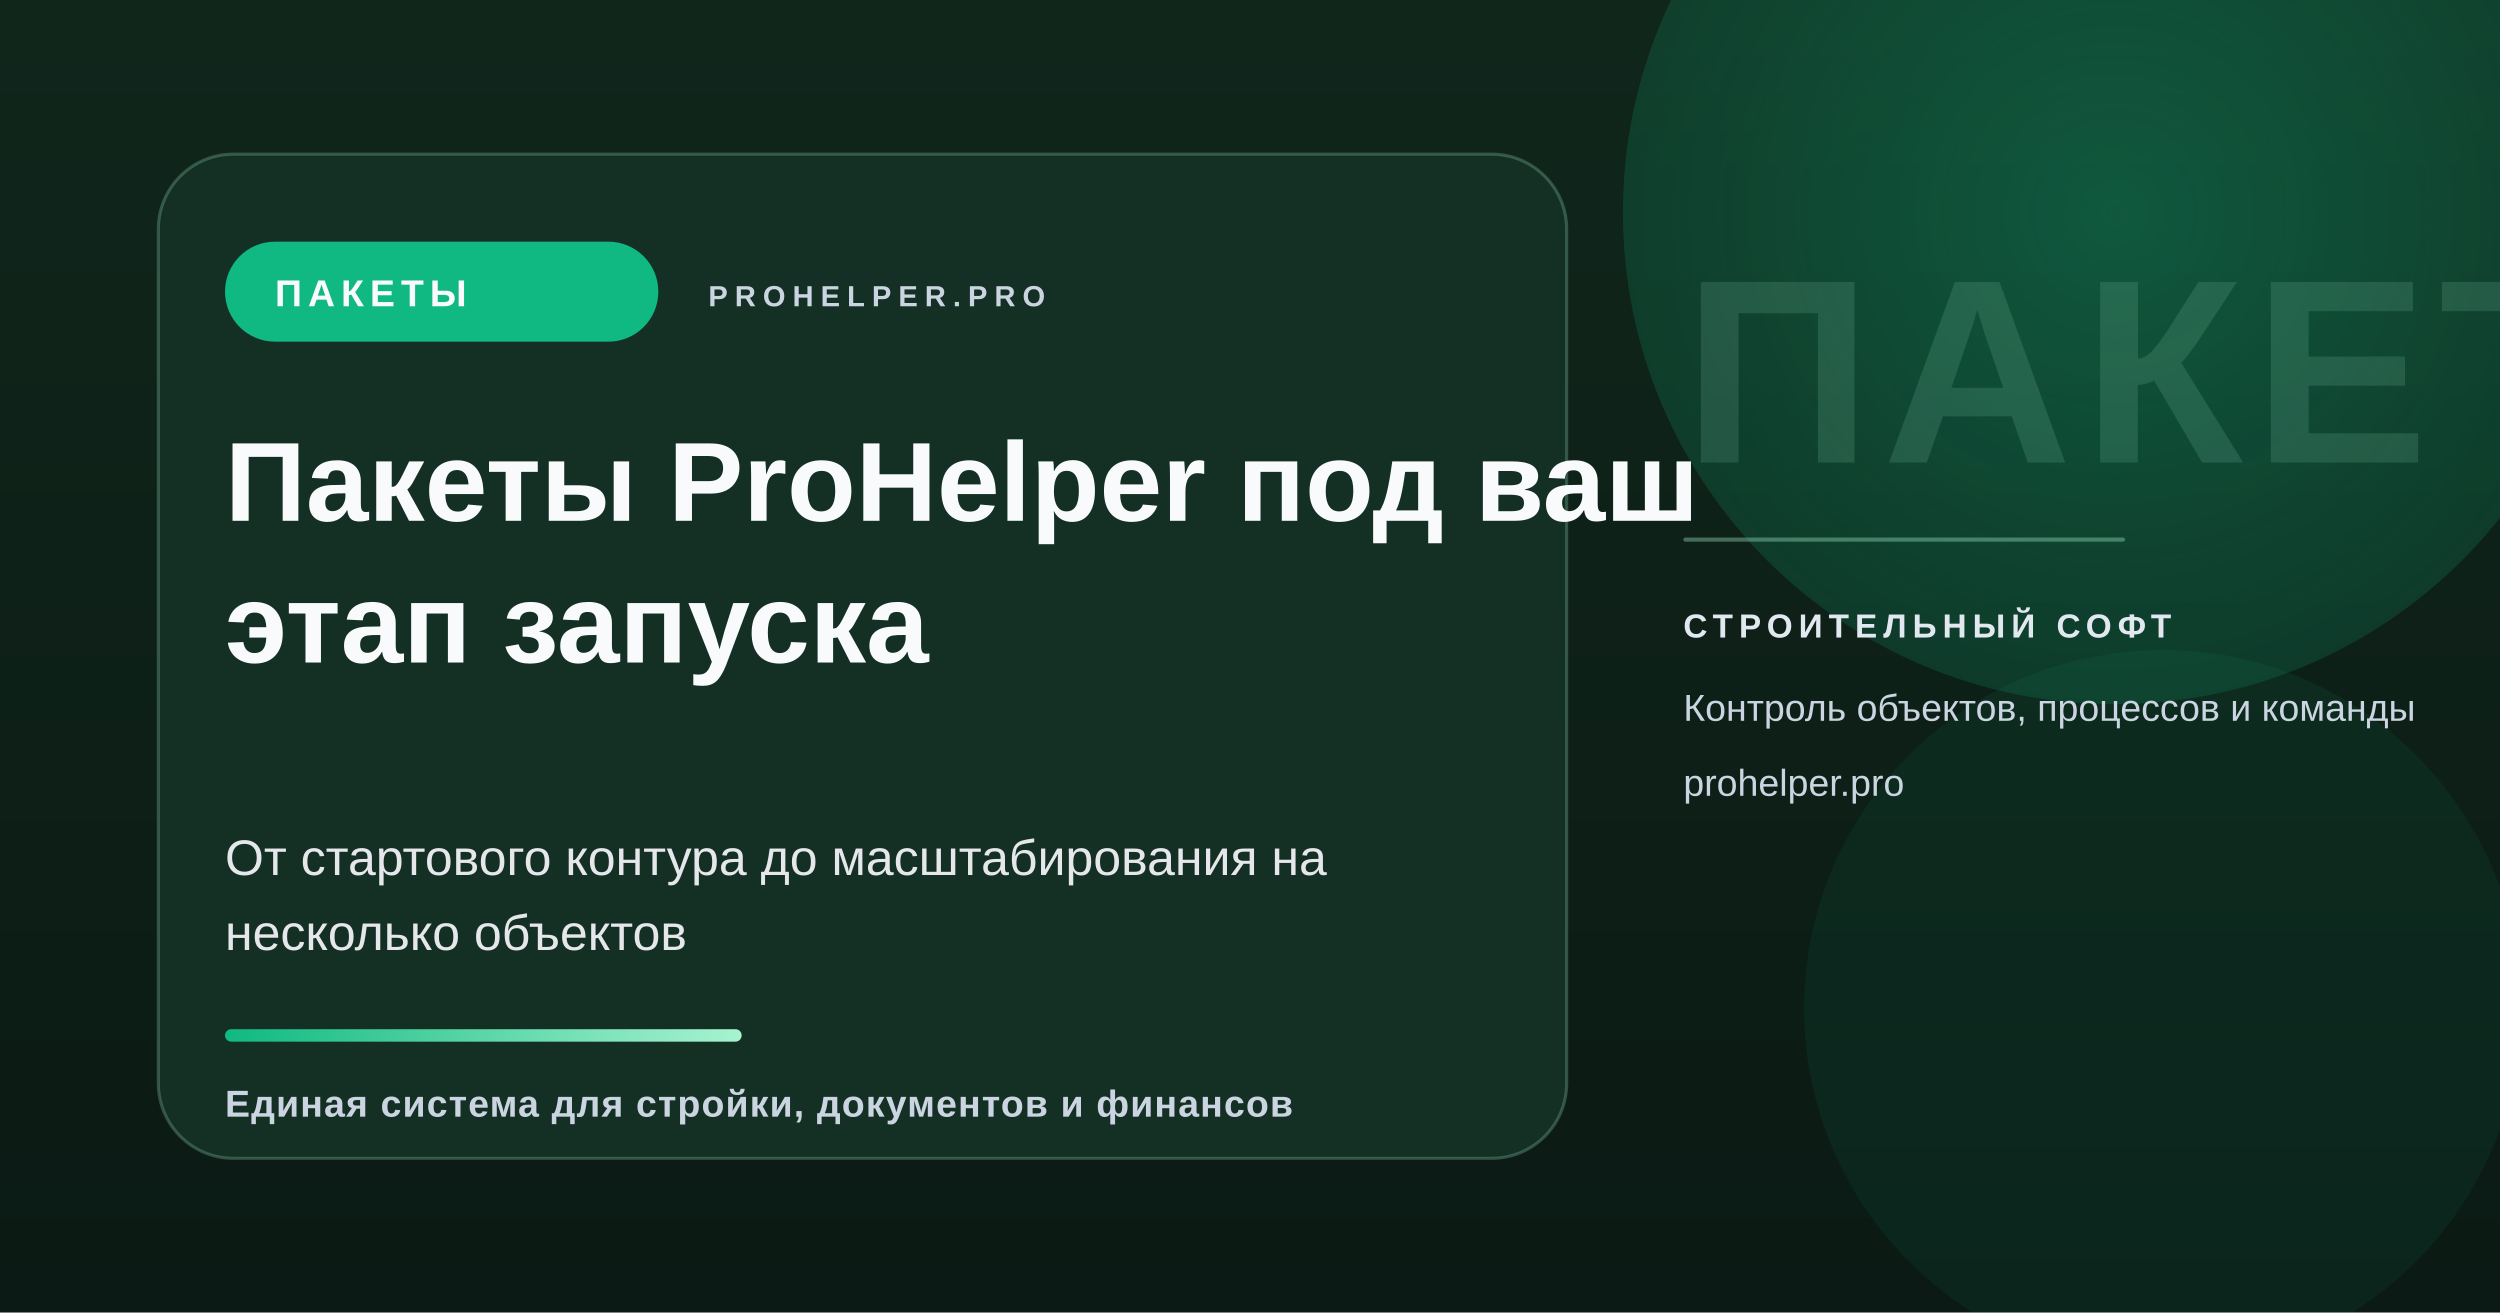
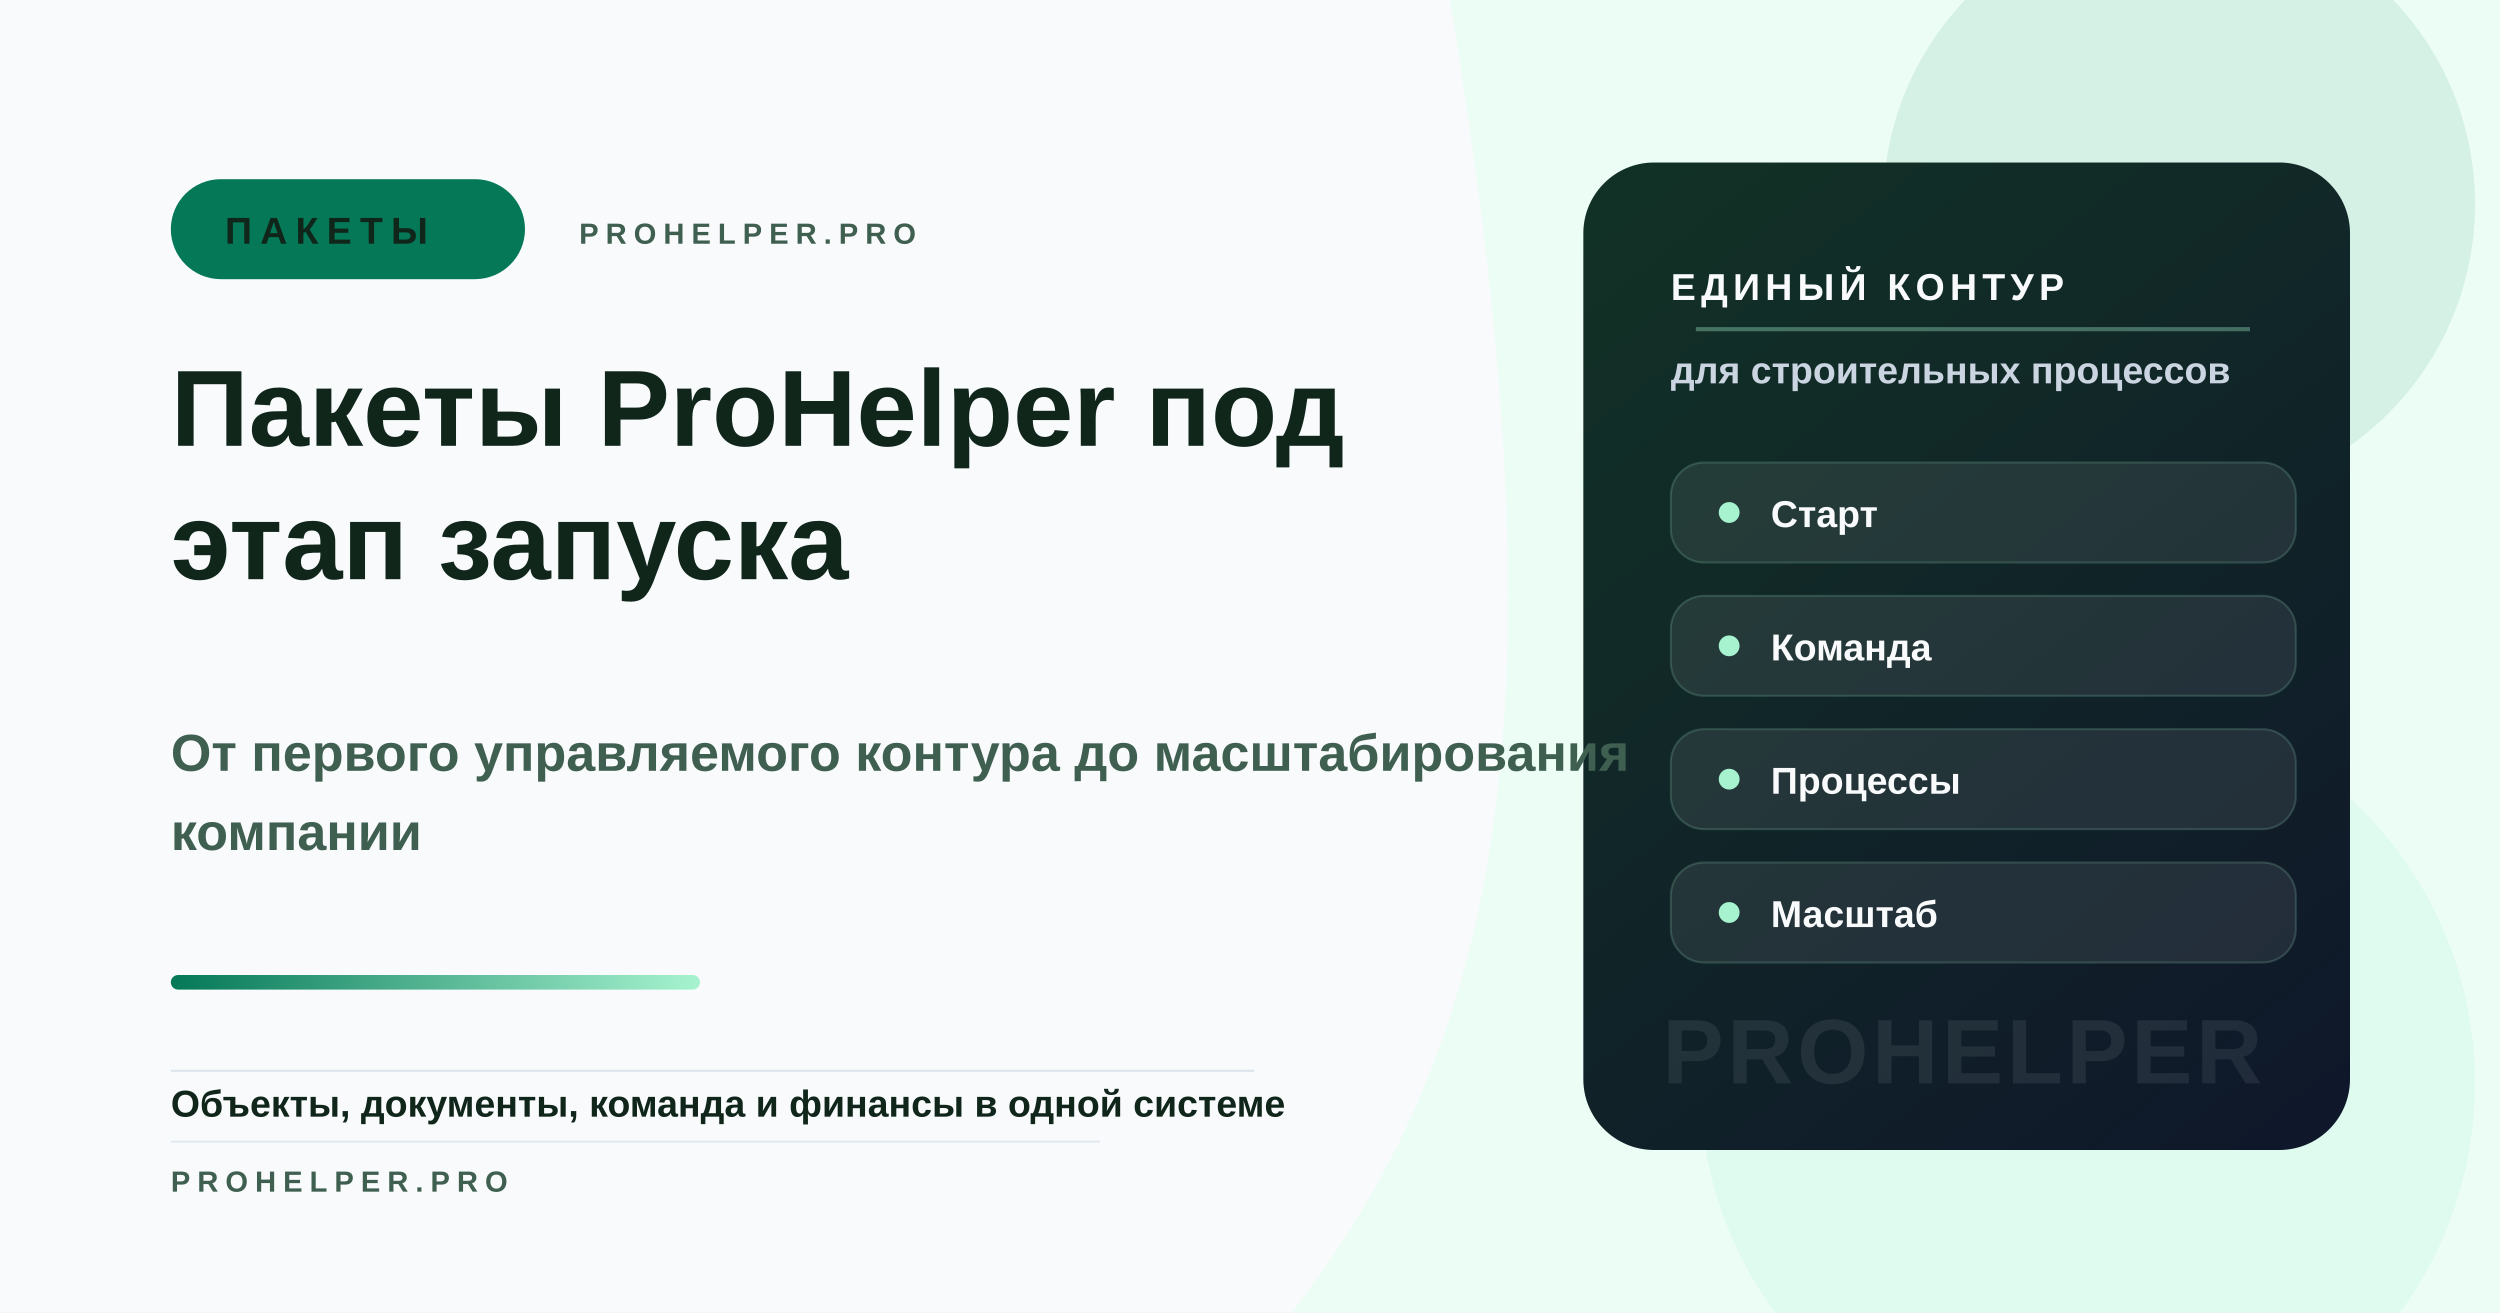
<svg xmlns="http://www.w3.org/2000/svg" width="1200" height="630" viewBox="0 0 1200 630" fill="none">
  <defs>
-     <linearGradient id="bg-pricing" x1="600" y1="0" x2="600" y2="630" gradientUnits="userSpaceOnUse">
-       <stop stop-color="#10261B" />
-       <stop offset="1" stop-color="#0B1A14" />
+     <linearGradient id="panel-pricing" x1="760" y1="82" x2="1128" y2="548" gradientUnits="userSpaceOnUse">
+       <stop stop-color="#123226" />
+       <stop offset="1" stop-color="#0F172A" />
    </linearGradient>
-     <radialGradient id="glow-pricing" cx="0" cy="0" r="1" gradientUnits="userSpaceOnUse" gradientTransform="translate(1015 102) rotate(123.5) scale(472 472)">
-       <stop stop-color="#10B981" stop-opacity="0.35" />
-       <stop offset="1" stop-color="#10B981" stop-opacity="0" />
-     </radialGradient>
-     <linearGradient id="line-pricing" x1="0" y1="0" x2="1" y2="0">
-       <stop stop-color="#10B981" />
+     <linearGradient id="accent-pricing" x1="0" y1="0" x2="1" y2="0">
+       <stop stop-color="#047857" />
      <stop offset="1" stop-color="#A7F3D0" />
    </linearGradient>
    <style>
-       .eyebrow { font: 700 18px 'Segoe UI', 'Arial', sans-serif; letter-spacing: 0.16em; fill: #F8FAFC; }
-       .brand-secondary { font: 600 14px 'Segoe UI', 'Arial', sans-serif; letter-spacing: 0.24em; fill: #CBD5E1; }
-       .title { font: 700 54px 'Segoe UI', 'Arial', sans-serif; fill: #F8FAFC; }
-       .subtitle { font: 500 24px 'Segoe UI', 'Arial', sans-serif; fill: #E5E7EB; }
-       .meta { font: 600 18px 'Segoe UI', 'Arial', sans-serif; fill: #CBD5E1; letter-spacing: 0.03em; }
-       .mark { font-family: 'Segoe UI', 'Arial', sans-serif; font-weight: 800; fill: #A7F3D0; opacity: 0.14; }
-       .mark-caption { font: 700 16px 'Segoe UI', 'Arial', sans-serif; fill: #E2E8F0; letter-spacing: 0.18em; }
-       .mark-support { font: 500 18px 'Segoe UI', 'Arial', sans-serif; fill: #CBD5E1; }
+       .brand { font-family: 'Segoe UI', Arial, sans-serif; font-size: 18px; font-weight: 800; letter-spacing: 0.22em; fill: #10261B; }
+       .domain { font-family: 'Segoe UI', Arial, sans-serif; font-size: 14px; font-weight: 700; letter-spacing: 0.24em; fill: #3F5F50; }
+       .title { font-family: 'Segoe UI', Arial, sans-serif; font-size: 52px; font-weight: 800; fill: #10261B; }
+       .subtitle { font-family: 'Segoe UI', Arial, sans-serif; font-size: 25px; font-weight: 600; fill: #3F5F50; }
+       .footer { font-family: 'Segoe UI', Arial, sans-serif; font-size: 18px; font-weight: 700; fill: #10261B; }
+       .panel-title { font-family: 'Segoe UI', Arial, sans-serif; font-size: 18px; font-weight: 800; letter-spacing: 0.14em; fill: #F8FAFC; }
+       .panel-copy { font-family: 'Segoe UI', Arial, sans-serif; font-size: 18px; font-weight: 600; fill: #CBD5E1; }
+       .capability { font-family: 'Segoe UI', Arial, sans-serif; font-size: 18px; font-weight: 700; fill: #F8FAFC; }
+       .stamp { font-family: 'Segoe UI', Arial, sans-serif; font-size: 44px; font-weight: 900; letter-spacing: 0.04em; fill: #F8FAFC; opacity: 0.08; }
    </style>
  </defs>
-   <rect width="1200" height="630" fill="url(#bg-pricing)" />
-   <circle cx="1015" cy="102" r="236" fill="url(#glow-pricing)" />
-   <circle cx="1038" cy="484" r="172" fill="#10B981" fill-opacity="0.07" />
-   <rect x="76" y="74" width="676" height="482" rx="36" fill="#163126" fill-opacity="0.9" stroke="#A7F3D0" stroke-opacity="0.24" stroke-width="1.5" />
-   <rect x="108" y="116" width="208" height="48" rx="24" fill="#10B981" />
-   <text x="132" y="147" class="eyebrow">ПАКЕТЫ</text>
-   <text x="340" y="147" class="brand-secondary">PROHELPER.PRO</text>
-   <text x="108" y="250" class="title">Пакеты ProHelper под ваш</text>
-   <text x="108" y="318" class="title">этап запуска</text>
-   <text x="108" y="420" class="subtitle">От стартового контура до масштабирования на</text>
-   <text x="108" y="456" class="subtitle">несколько объектов</text>
-   <rect x="108" y="494" width="248" height="6" rx="3" fill="url(#line-pricing)" />
-   <text x="108" y="536" class="meta">Единая система для стройки, документов и финансов</text>
-   <text x="808" y="222" class="mark" font-size="126" letter-spacing="0.04em">ПАКЕТЫ</text>
-   <rect x="808" y="258" width="212" height="2" rx="1" fill="#A7F3D0" fill-opacity="0.36" />
-   <text x="808" y="306" class="mark-caption">СТРОИТЕЛЬНЫЙ СОФТ</text>
-   <text x="808" y="346" class="mark-support">Контроль объектов, процессов и команды</text>
-   <text x="808" y="382" class="mark-support">prohelper.pro</text>
+   <rect width="1200" height="630" fill="#F8FAFC" />
+   <path d="M696 0H1200V630H620C724 496 751 334 696 0Z" fill="#ECFDF5" />
+   <path d="M82 514H602" stroke="#CBD5E1" stroke-width="1" stroke-opacity="0.6" />
+   <path d="M82 548H528" stroke="#E2E8F0" stroke-width="1" />
+   <circle cx="1046" cy="98" r="142" fill="#047857" fill-opacity="0.10" />
+   <circle cx="1002" cy="520" r="186" fill="#A7F3D0" fill-opacity="0.18" />
+   <rect x="760" y="78" width="368" height="474" rx="34" fill="url(#panel-pricing)" />
+   <path d="M814 158H1080" stroke="#A7F3D0" stroke-width="2" stroke-opacity="0.35" />
+   <text x="802" y="144" class="panel-title">ЕДИНЫЙ КОНТУР</text>
+   <text x="802" y="184" class="panel-copy">для строительных процессов</text>
+   <g>
+     <rect x="802" y="222" width="300" height="48" rx="16" fill="#FFFFFF" fill-opacity="0.08" stroke="#A7F3D0" stroke-opacity="0.18" />
+     <circle cx="830" cy="246" r="5" fill="#A7F3D0" />
+     <text x="850" y="253" class="capability">Старт</text>
+   </g>
+   <g>
+     <rect x="802" y="286" width="300" height="48" rx="16" fill="#FFFFFF" fill-opacity="0.08" stroke="#A7F3D0" stroke-opacity="0.18" />
+     <circle cx="830" cy="310" r="5" fill="#A7F3D0" />
+     <text x="850" y="317" class="capability">Команда</text>
+   </g>
+   <g>
+     <rect x="802" y="350" width="300" height="48" rx="16" fill="#FFFFFF" fill-opacity="0.08" stroke="#A7F3D0" stroke-opacity="0.18" />
+     <circle cx="830" cy="374" r="5" fill="#A7F3D0" />
+     <text x="850" y="381" class="capability">Процессы</text>
+   </g>
+   <g>
+     <rect x="802" y="414" width="300" height="48" rx="16" fill="#FFFFFF" fill-opacity="0.08" stroke="#A7F3D0" stroke-opacity="0.18" />
+     <circle cx="830" cy="438" r="5" fill="#A7F3D0" />
+     <text x="850" y="445" class="capability">Масштаб</text>
+   </g>
+   <text x="798" y="520" class="stamp">PROHELPER</text>
+   <rect x="82" y="86" width="170" height="48" rx="24" fill="#047857" />
+   <text x="108" y="117" class="brand" fill="#FFFFFF">ПАКЕТЫ</text>
+   <text x="278" y="117" class="domain">PROHELPER.PRO</text>
+   <text x="82" y="214" class="title">Пакеты ProHelper под</text>
+   <text x="82" y="278" class="title">этап запуска</text>
+   <text x="82" y="370" class="subtitle">От первого управляемого контура до масштабирования</text>
+   <text x="82" y="408" class="subtitle">компании</text>
+   <rect x="82" y="468" width="254" height="7" rx="3.5" fill="url(#accent-pricing)" />
+   <text x="82" y="536" class="footer">Объекты, документы, команда и финансы в одной системе</text>
+   <text x="82" y="572" class="domain">PROHELPER.PRO</text>
</svg>
